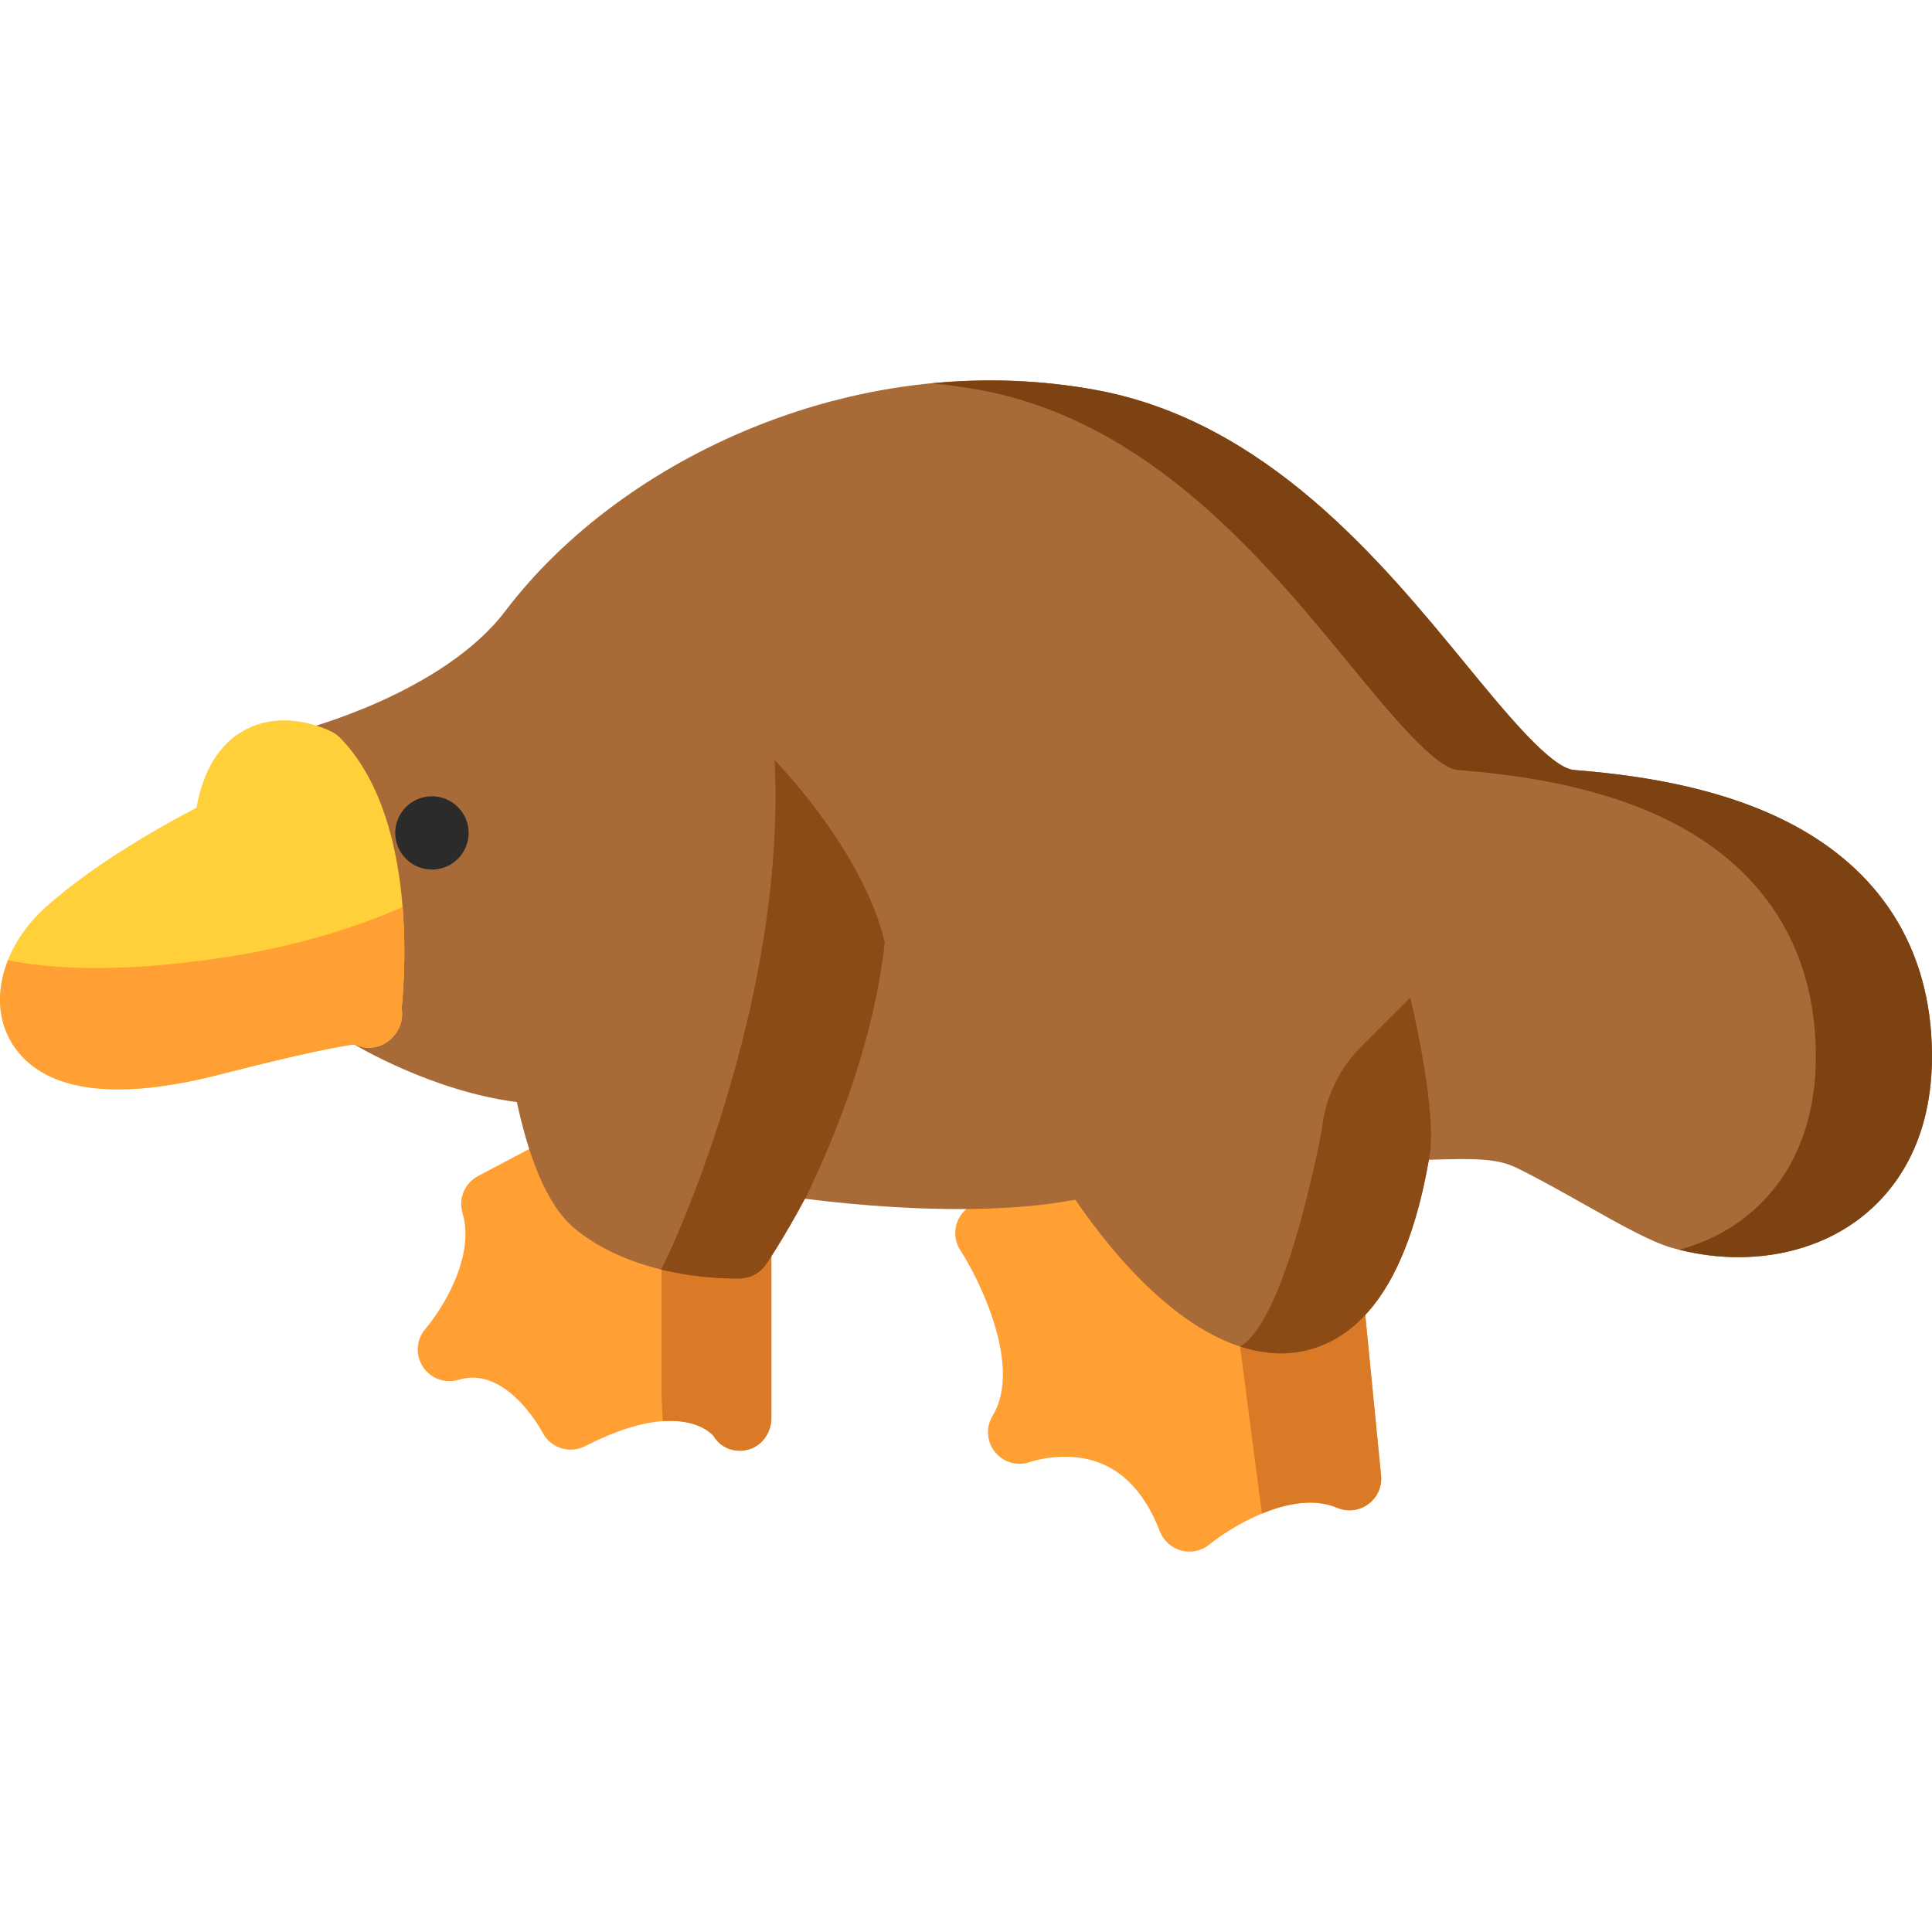
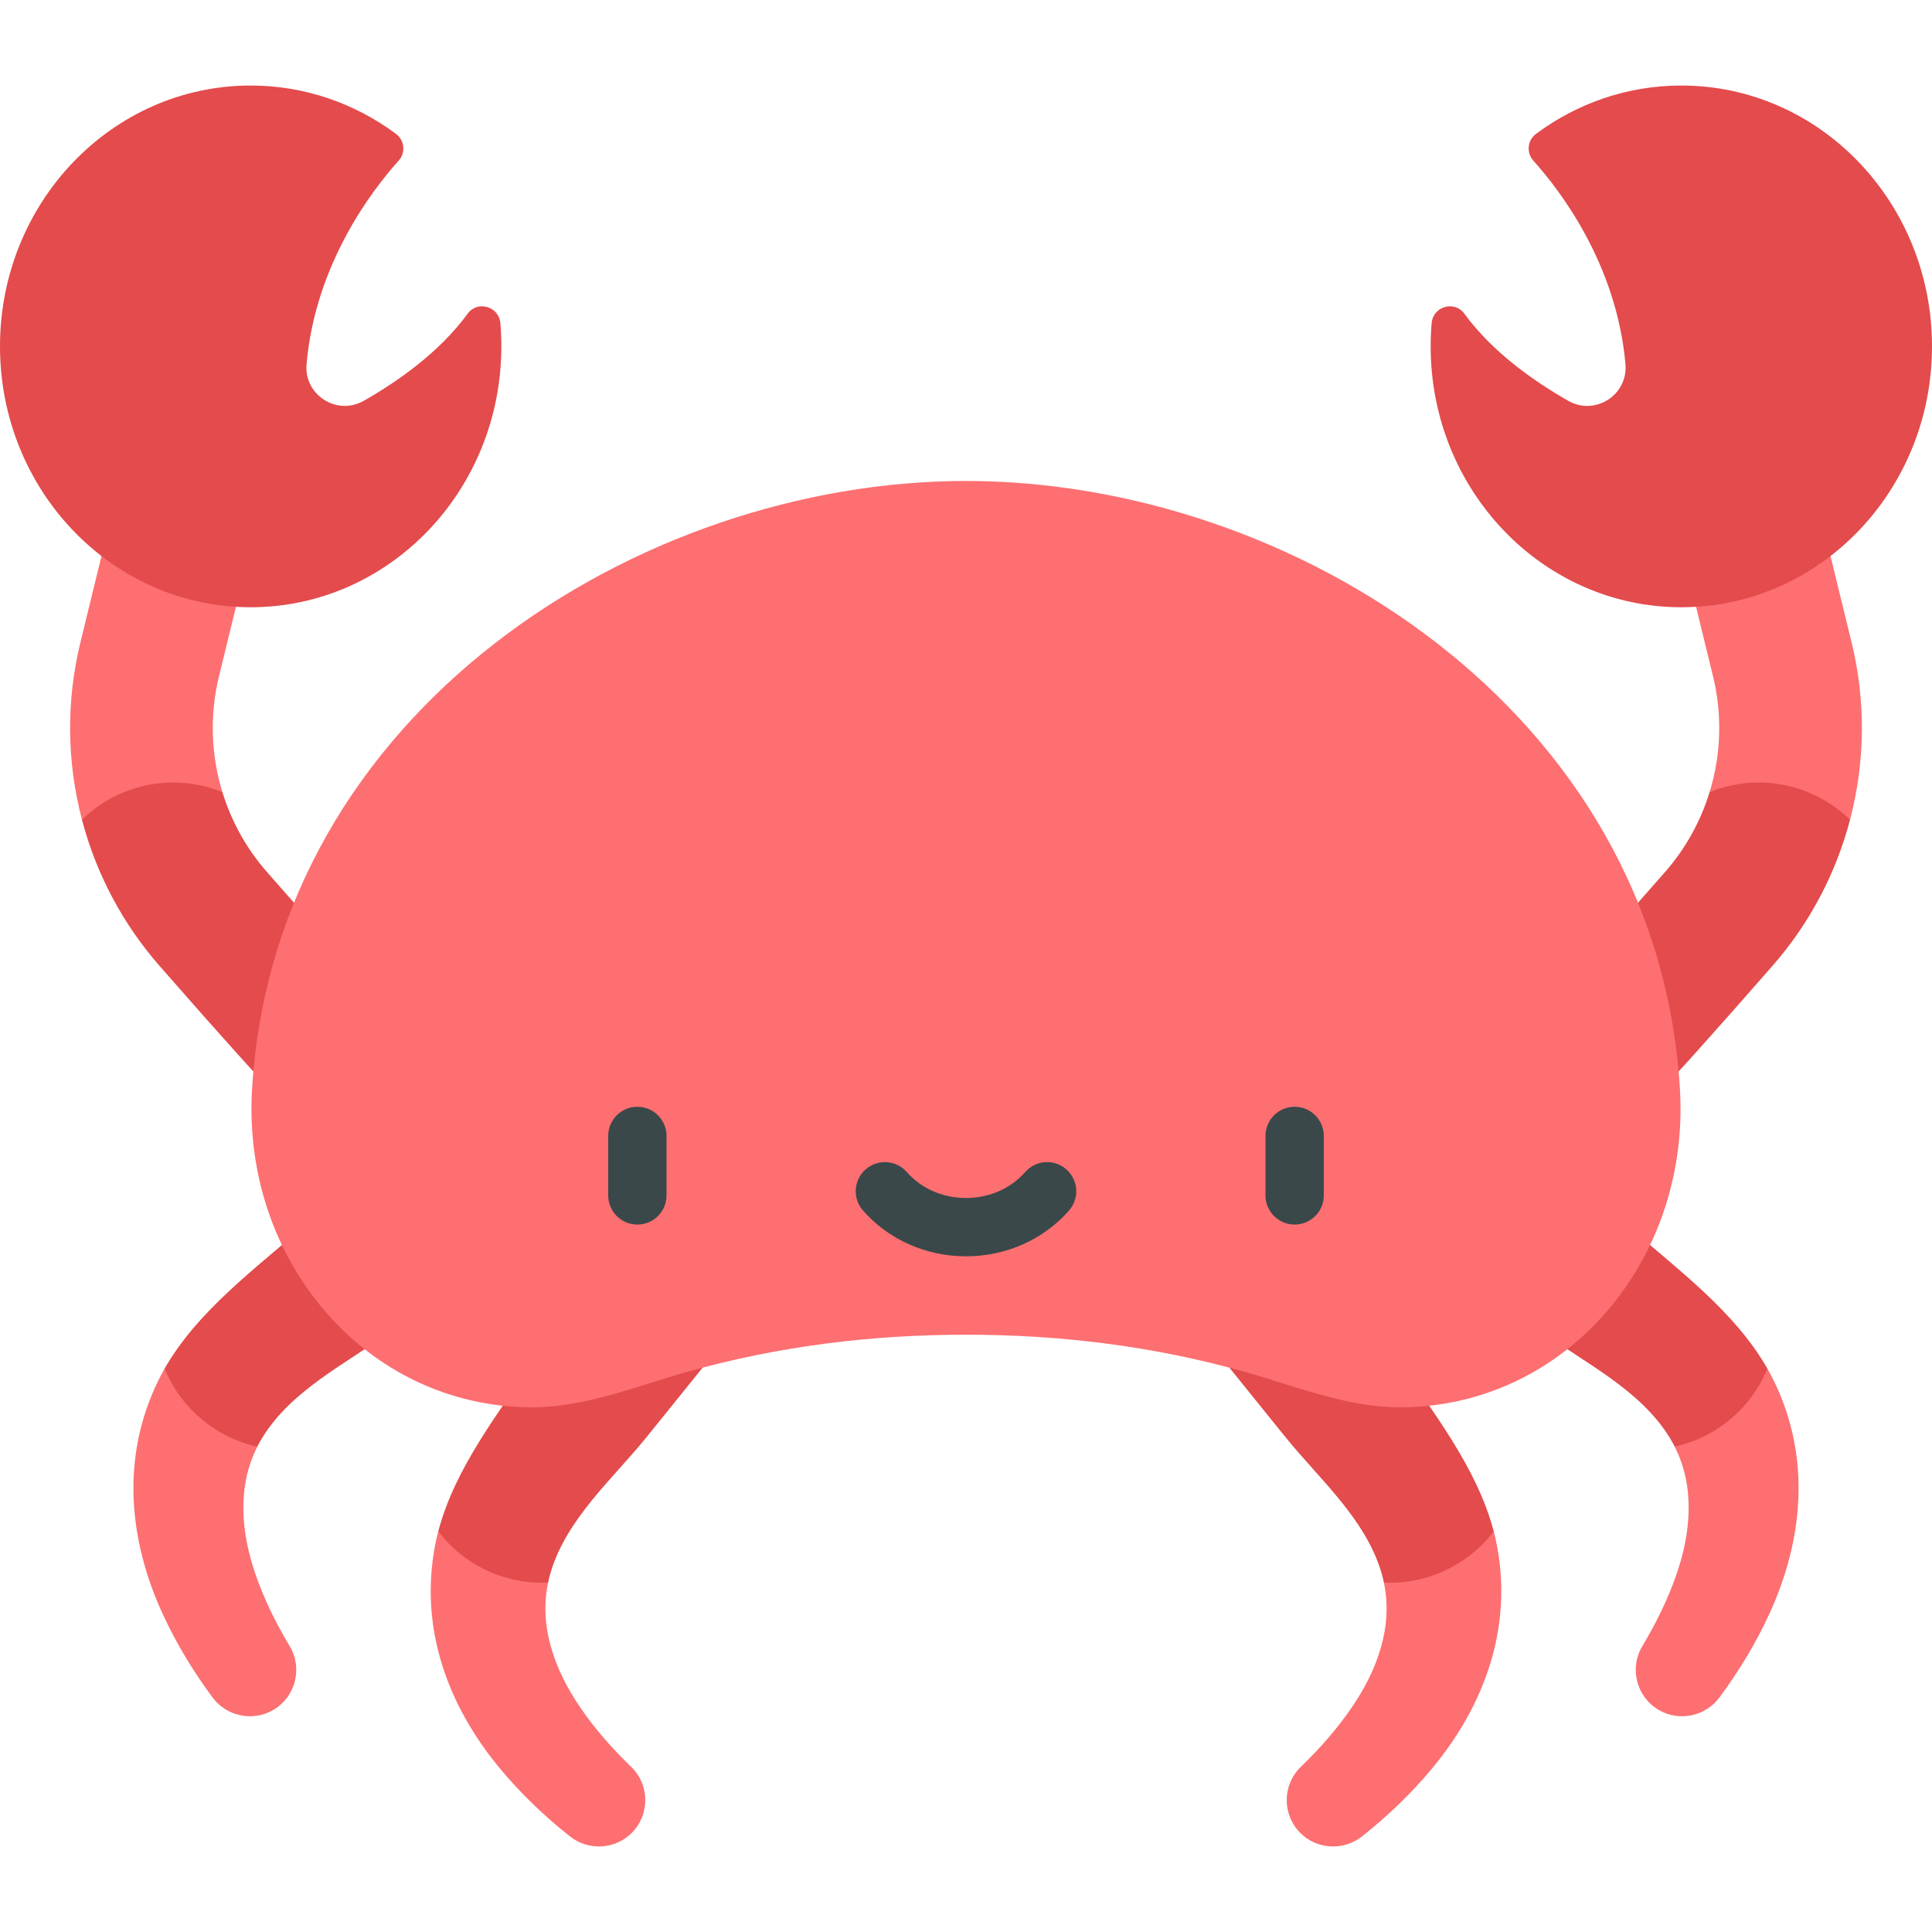
- <svg xmlns="http://www.w3.org/2000/svg" version="1.1" id="Layer_1" x="0px" y="0px" viewBox="0 0 511.998 511.998" style="enable-background:new 0 0 511.998 511.998;" xml:space="preserve">
-   <path style="fill:#FF9F34;" d="M365.994,391.015l-4.599-46.673c-0.305-3.095-2.295-5.768-5.172-6.949  c-2.879-1.182-6.171-0.675-8.562,1.315c-3.184,2.65-6.578,3.592-10.682,2.969c-11.611-1.765-26.998-15.869-41.16-37.726  c-1.224-1.891-3.156-3.209-5.363-3.662c-2.203-0.451-4.499,0-6.37,1.254l-27.216,18.272c-3.831,2.572-4.87,7.752-2.329,11.603  c4.748,7.193,16.509,30.664,8.534,43.715c-1.865,3.052-1.62,6.961,0.652,9.724c2.271,2.763,6.016,3.795,9.373,2.556  c0.064-0.024,6.484-2.248,13.865-0.961c9.211,1.603,16.079,8.117,20.409,19.362c0.97,2.518,3.098,4.41,5.707,5.097  c0.704,0.185,1.42,0.277,2.133,0.277c1.929,0,3.827-0.664,5.348-1.915c5.369-4.413,21.902-14.759,33.781-9.703  c2.731,1.16,5.87,0.796,8.262-0.959C364.997,396.854,366.285,393.966,365.994,391.015z" />
-   <path style="fill:#DA7A27;" d="M354.344,399.568c2.731,1.16,5.87,0.796,8.262-0.959c2.391-1.756,3.679-4.643,3.388-7.595  l-4.599-46.673c-0.305-3.095-2.295-5.768-5.172-6.949c-2.879-1.182-6.171-0.675-8.562,1.315c-3.184,2.65-6.578,3.592-10.682,2.969  c-3.396-0.516-7.116-2.096-11.033-4.608l1.458,10.357l7.02,53.686C340.857,398.453,348.218,396.961,354.344,399.568z" />
-   <path style="fill:#FF9F34;" d="M201.841,324.344c-1.645-1.584-3.879-2.438-6.156-2.341c-0.205,0.002-20.513,0.662-32.705-9.4  c-0.856-0.707-2.596-2.605-4.639-7.385c-0.911-2.129-2.659-3.787-4.833-4.584c-2.174-0.797-4.582-0.662-6.652,0.373  c-0.056,0.028-0.112,0.056-0.167,0.085l-19.997,10.562c-3.55,1.875-5.277,5.999-4.122,9.844c3.533,11.761-5.87,26.076-9.776,30.582  c-2.475,2.823-2.778,6.946-0.739,10.1c2.037,3.154,5.92,4.571,9.513,3.473c12.735-3.898,22.104,13.783,22.183,13.934  c1.014,1.987,2.777,3.49,4.9,4.176c2.123,0.687,4.432,0.5,6.417-0.519c24.427-12.531,33.019-3.883,34.026-2.712  c1.498,2.545,4.096,3.916,6.912,3.916c0.762,0,1.54-0.1,2.315-0.305c3.688-0.972,6.104-4.559,6.104-8.374v-45.373  C204.426,328.112,203.487,325.927,201.841,324.344z" />
-   <path style="fill:#DA7A27;" d="M204.426,330.395c0-2.284-0.94-4.468-2.585-6.052c-1.645-1.584-3.879-2.438-6.156-2.341  c-0.144,0.001-10.279,0.325-20.519-3.006c0.03,2.834,0.077,5.758,0.149,8.803v40.445c0,2.866,0.138,5.651,0.376,8.371  c9.003-0.628,12.758,3.169,13.402,3.918c1.498,2.545,4.096,3.916,6.912,3.916c0.762,0,1.54-0.1,2.315-0.305  c3.688-0.972,6.104-4.559,6.104-8.374v-45.375H204.426z" />
-   <path style="fill:#A86B38;" d="M472.803,217.372c-19.078-9.441-40.923-12.125-55.695-13.322  c-6.063-0.492-18.021-15.065-28.573-27.923c-22.357-27.245-52.975-64.557-98.262-72.81c-29.621-5.398-60.767-2.042-90.072,9.709  c-27.037,10.841-50.591,28.222-66.324,48.944c-16.444,21.657-53.117,31.223-53.486,31.317c-4.493,1.142-7.211,5.709-6.073,10.204  c1.12,4.421,5.551,7.116,9.978,6.127l11.52,51.451c-2.145,0.481-4.102,1.792-5.337,3.817c-2.416,3.961-1.164,9.13,2.797,11.547  c0.884,0.539,21.103,12.737,43.7,15.629c2.963,13.796,7.707,27.226,15.309,33.499c14.931,12.322,36.306,13.255,42.435,13.255  c0.94,0,1.521-0.022,1.667-0.028c2.646-0.114,5.083-1.468,6.577-3.656c0.346-0.506,4.845-7.146,10.348-17.468  c8.308,1.069,24.056,2.751,40.862,2.751c10.37,0,21.122-0.661,30.785-2.483c18.168,26.384,37.446,40.727,54.458,40.727  c2.726,0,5.394-0.369,7.989-1.114c15.763-4.53,26.216-21.371,31.257-50.193c12.273-0.389,18.14-0.366,23.265,2.143  c5.828,2.854,12.069,6.372,18.106,9.773c9.409,5.301,17.535,9.879,23.228,11.47c5.826,1.629,11.697,2.426,17.421,2.426  c12.055-0.001,23.44-3.543,32.265-10.326c8.852-6.804,19.341-19.955,19.043-43.97C511.65,251.156,498.098,229.891,472.803,217.372z" />
-   <path style="fill:#7C4212;" d="M472.803,217.372c-19.078-9.441-40.923-12.125-55.695-13.322  c-6.063-0.492-18.021-15.065-28.573-27.923c-22.357-27.245-52.975-64.557-98.262-72.81c-14.223-2.592-28.797-3.144-43.35-1.738  c4.213,0.413,8.406,0.98,12.568,1.738c45.287,8.254,75.905,45.566,98.262,72.81c10.551,12.858,22.51,27.432,28.573,27.923  c14.771,1.197,36.616,3.88,55.694,13.322c25.296,12.519,38.847,33.784,39.19,61.495c0.297,24.014-10.193,37.166-19.045,43.97  c-5.008,3.85-10.84,6.652-17.151,8.359c5.249,1.315,10.519,1.968,15.668,1.968c12.055-0.001,23.44-3.543,32.265-10.326  c8.852-6.804,19.341-19.955,19.043-43.97C511.65,251.156,498.098,229.891,472.803,217.372z" />
+ <svg xmlns="http://www.w3.org/2000/svg" version="1.1" id="Capa_1" x="0px" y="0px" viewBox="0 0 511.999 511.999" style="enable-background:new 0 0 511.999 511.999;" xml:space="preserve">
  <g>
-     <path style="fill:#8C4A14;" d="M175.168,336.425c8.663,2.123,16.281,2.39,19.553,2.39c0.94,0,1.521-0.022,1.667-0.028   c2.646-0.114,5.083-1.468,6.577-3.656c0.346-0.506,4.845-7.146,10.348-17.468c0.022,0.003,0.049,0.006,0.072,0.009   c8.161-16.763,18.183-41.727,21.097-67.883c-5.774-24.592-29.213-48.361-29.213-48.361   C208.575,265.92,177.397,332.911,175.168,336.425z" />
-     <path style="fill:#8C4A14;" d="M372.729,299.098l-0.001,0.039c0.101-0.003,0.193-0.006,0.293-0.009   C372.925,299.117,372.825,299.108,372.729,299.098z" />
-     <path style="fill:#8C4A14;" d="M373.728,264.379l-12.969,12.953c-5.869,5.861-9.551,13.557-10.432,21.806   c0,0-9.051,50.327-21.681,57.707c1.645,0.536,3.276,0.955,4.891,1.254c0.902,0.109,1.857,0.212,2.982,0.419h0.001   c0.484,0.045,0.965,0.081,1.445,0.105c0.486,0.023,0.971,0.038,1.453,0.038c2.726,0,5.394-0.368,7.989-1.114   c1.477-0.425,2.909-0.958,4.293-1.598c1.384-0.641,2.722-1.39,4.013-2.246c3.012-1.998,5.768-4.582,8.27-7.75   c1.787-2.263,3.442-4.822,4.966-7.677c0.609-1.142,1.198-2.332,1.766-3.569c1.136-2.474,2.188-5.137,3.155-7.988   c0.726-2.138,1.403-4.383,2.035-6.734c0.421-1.567,0.82-3.181,1.198-4.841c0.568-2.491,1.088-5.089,1.56-7.79   C381.311,295.366,373.728,264.379,373.728,264.379z" />
+     <path style="fill:#FD6F71;" d="M58.945,209.936c-3.025-9.83-3.424-20.426-0.918-30.688l7.863-32.199   c2.473-10.143-3.737-20.372-13.88-22.845c-10.143-2.473-20.372,3.737-22.845,13.88l-7.863,32.189   c-3.824,15.663-3.564,31.801,0.421,46.966l20.783,8.378L58.945,209.936z" />
+     <path style="fill:#FD6F71;" d="M453.055,209.936c3.025-9.83,3.424-20.426,0.918-30.688l-7.863-32.199   c-2.473-10.143,3.737-20.372,13.881-22.845c10.143-2.473,20.372,3.737,22.845,13.88l7.863,32.189   c3.824,15.663,3.564,31.801-0.421,46.966l-20.783,8.378L453.055,209.936z" />
  </g>
-   <path style="fill:#FFD039;" d="M90.168,195.567c-0.619-0.636-1.336-1.169-2.123-1.582c-1.256-0.657-12.574-6.252-23.173-0.517  c-6.697,3.622-10.994,10.543-12.807,20.607c-8.095,4.195-26.477,14.32-39.784,26.167c-11.362,10.115-15.38,24.532-9.77,35.058  c3.592,6.741,11.521,13.405,28.836,13.404c7.201,0,16.026-1.153,26.834-3.931c22.483-5.781,31.959-7.5,35.834-7.996  c2.76,1.379,6.079,1.138,8.621-0.672c2.978-2.119,4.379-5.533,3.808-8.842C107.573,255.708,109.843,215.762,90.168,195.567z" />
-   <path style="fill:#2B2B2B;" d="M114.468,230.446c-5.366,0-9.731-4.357-9.731-9.713s4.365-9.713,9.731-9.713  c5.365,0,9.73,4.358,9.73,9.713C124.198,226.089,119.833,230.446,114.468,230.446z" />
-   <path style="fill:#FF9F34;" d="M2.118,254.469c-2.853,7.183-2.89,14.672,0.392,20.831c3.592,6.741,11.521,13.405,28.836,13.404  c7.201,0,16.026-1.153,26.834-3.931c22.483-5.781,31.959-7.5,35.834-7.996c2.76,1.379,6.079,1.138,8.621-0.672  c2.978-2.119,4.379-5.533,3.808-8.842c0.486-4.978,1.179-15.224,0.245-26.888c-11.783,5.173-27.715,10.435-47.938,13.458  C30.126,258.112,12.187,256.552,2.118,254.469z" />
+   <g>
+     <path style="fill:#E34B4C;" d="M105.316,276.506c0,10.445-8.458,18.903-18.903,18.903c-8.987,0-12.768-4.202-24.001-16.678   c-4.99-5.541-11.784-13.221-20.177-22.813c-9.872-11.277-16.807-24.563-20.512-38.681c9.679-9.474,24.314-12.584,37.223-7.302   c2.355,7.68,6.308,14.885,11.741,21.085c19.702,22.51,25.6,28.819,27.329,30.558C102.465,265.046,105.316,270.435,105.316,276.506z   " />
+     <path style="fill:#E34B4C;" d="M406.684,276.506c0,10.445,8.458,18.903,18.903,18.903c8.987,0,12.768-4.202,24.001-16.678   c4.99-5.541,11.784-13.221,20.177-22.813c9.872-11.277,16.807-24.563,20.512-38.681c-9.679-9.474-24.314-12.584-37.223-7.302   c-2.355,7.68-6.308,14.885-11.741,21.085c-19.702,22.51-25.6,28.819-27.329,30.558   C409.535,265.046,406.684,270.435,406.684,276.506z" />
+   </g>
+   <path style="fill:#FD6F71;" d="M68.202,383.368c-5.466,10.737-4.299,22.965-0.378,34.166c2.247,6.427,5.26,12.519,8.739,18.363  l0.205,0.346c3.489,5.833,1.577,13.373-4.256,16.861c-5.476,3.263-12.508,1.739-16.213-3.295  c-5.142-6.945-9.614-14.312-13.221-22.176c-9.063-19.734-10.943-41.413-1.318-61.397c0.583-1.209,1.199-2.387,1.869-3.543h19.697  L68.202,383.368z" />
+   <path style="fill:#E34B4C;" d="M122.135,339.307c0,0-7.475,5.433-18.698,13.599c-11.655,8.458-26.053,15.37-33.863,27.998  c-0.508,0.81-0.961,1.631-1.372,2.463c-11.18-2.442-20.329-10.294-24.574-20.675c8.761-15.36,24.185-26.561,37.222-38.022  c10.413-9.159,17.369-15.263,17.369-15.263c7.95-6.989,20.059-6.211,27.047,1.739C132.58,319.465,131.046,332.794,122.135,339.307z" />
+   <path style="fill:#FD6F71;" d="M145.254,419.399c-2.488,11.788,1.816,23.292,8.513,33.09c3.839,5.623,8.333,10.722,13.21,15.461  l0.288,0.28c4.885,4.725,4.998,12.503,0.272,17.388c-4.44,4.573-11.627,4.929-16.513,1.032c-6.77-5.37-13.003-11.323-18.53-17.978  c-13.88-16.701-21.329-37.147-17.228-58.945c0.249-1.32,0.538-2.617,0.884-3.906l19.02-5.119L145.254,419.399z" />
+   <path style="fill:#E34B4C;" d="M185.885,362.836c0,0-5.806,7.189-14.521,17.991c-9.056,11.196-21.164,21.613-25.424,35.836  c-0.279,0.914-0.505,1.824-0.685,2.735c-11.43,0.548-22.305-4.657-29.103-13.578c4.468-17.109,16.452-31.934,26.063-46.389  c7.675-11.551,12.806-19.252,12.806-19.252c5.861-8.814,17.755-11.21,26.57-5.35C190.814,340.961,192.797,354.231,185.885,362.836z" />
+   <path style="fill:#FD6F71;" d="M443.798,383.368c5.466,10.737,4.299,22.965,0.378,34.166c-2.247,6.427-5.26,12.519-8.739,18.363  l-0.205,0.346c-3.489,5.833-1.577,13.373,4.256,16.861c5.476,3.263,12.508,1.739,16.213-3.295  c5.142-6.945,9.614-14.312,13.221-22.176c9.063-19.734,10.943-41.413,1.318-61.397c-0.583-1.209-1.199-2.387-1.869-3.543h-19.697  L443.798,383.368z" />
+   <path style="fill:#E34B4C;" d="M389.865,339.307c0,0,7.475,5.433,18.698,13.599c11.655,8.458,26.053,15.37,33.863,27.998  c0.508,0.81,0.961,1.631,1.372,2.463c11.18-2.442,20.329-10.294,24.574-20.675c-8.761-15.36-24.185-26.561-37.222-38.022  c-10.413-9.159-17.369-15.263-17.369-15.263c-7.95-6.989-20.059-6.211-27.047,1.739C379.42,319.465,380.954,332.794,389.865,339.307  z" />
+   <path style="fill:#FD6F71;" d="M366.745,419.399c2.488,11.788-1.816,23.292-8.513,33.09c-3.839,5.623-8.333,10.722-13.21,15.461  l-0.288,0.28c-4.885,4.725-4.998,12.503-0.272,17.388c4.44,4.573,11.627,4.929,16.513,1.032c6.77-5.37,13.003-11.323,18.53-17.978  c13.88-16.701,21.329-37.147,17.228-58.945c-0.249-1.32-0.538-2.617-0.884-3.906l-19.02-5.119L366.745,419.399z" />
+   <path style="fill:#E34B4C;" d="M326.115,362.836c0,0,5.806,7.189,14.521,17.991c9.056,11.196,21.164,21.613,25.424,35.836  c0.279,0.914,0.505,1.824,0.685,2.735c11.43,0.548,22.306-4.657,29.103-13.578c-4.468-17.109-16.452-31.934-26.063-46.389  c-7.675-11.551-12.806-19.252-12.806-19.252c-5.861-8.814-17.755-11.21-26.57-5.35C321.186,340.961,319.203,354.231,326.115,362.836  z" />
+   <path style="fill:#FD6F71;" d="M256,353.712c25.03,0,49.686,3.016,73.864,9.837c13.574,3.829,27.273,9.516,41.522,9.409  c43.906-0.33,76.447-39.159,73.826-84.135C439.353,188.24,342.339,127.46,256,127.46c-86.338,0-183.353,60.781-189.212,161.363  c-2.62,44.976,29.921,83.805,73.826,84.135c14.248,0.107,27.948-5.579,41.521-9.409C206.314,356.729,230.97,353.712,256,353.712z" />
+   <g>
+     <path style="fill:#3A484A;" d="M168.908,324.521c-4.267,0-7.726-3.459-7.726-7.726v-15.762c0-4.267,3.459-7.726,7.726-7.726   s7.726,3.459,7.726,7.726v15.762C176.635,321.062,173.176,324.521,168.908,324.521z" />
+     <path style="fill:#3A484A;" d="M343.091,324.521c-4.267,0-7.726-3.459-7.726-7.726v-15.762c0-4.267,3.459-7.726,7.726-7.726   c4.267,0,7.726,3.459,7.726,7.726v15.762C350.818,321.062,347.359,324.521,343.091,324.521z" />
+     <path style="fill:#3A484A;" d="M256,332.934c-10.607,0-20.561-4.429-27.312-12.151c-2.808-3.213-2.481-8.094,0.732-10.902   c3.213-2.808,8.094-2.481,10.902,0.732c3.816,4.365,9.529,6.868,15.677,6.868c6.148,0,11.863-2.503,15.678-6.868   c2.808-3.214,7.689-3.541,10.902-0.732s3.541,7.689,0.732,10.902C276.562,328.506,266.607,332.934,256,332.934z" />
+   </g>
+   <g>
+     <path style="fill:#E34B4C;" d="M132.598,85.628c-0.38-4.433-6.053-6.089-8.674-2.494c-7.467,10.241-18.569,17.994-27.536,23.089   c-7.124,4.048-15.865-1.56-15.148-9.723c2.337-26.588,17.428-46.174,24.413-53.932c1.906-2.116,1.558-5.408-0.73-7.105   C94.064,27.41,80.782,22.667,66.43,22.667C29.742,22.667,0,53.617,0,91.798c0,38.18,29.742,69.13,66.43,69.13   s66.43-30.951,66.43-69.13C132.86,89.718,132.772,87.661,132.598,85.628z" />
+     <path style="fill:#E34B4C;" d="M379.402,85.628c0.38-4.433,6.053-6.089,8.674-2.494c7.467,10.241,18.569,17.994,27.536,23.089   c7.124,4.048,15.865-1.56,15.148-9.723c-2.337-26.588-17.428-46.174-24.413-53.932c-1.906-2.116-1.558-5.408,0.729-7.105   c10.859-8.054,24.141-12.797,38.493-12.797c36.689,0,66.43,30.951,66.43,69.13s-29.742,69.13-66.43,69.13   s-66.43-30.951-66.43-69.13C379.14,89.718,379.228,87.661,379.402,85.628z" />
+   </g>
  <g>
</g>
  <g>
</g>
  <g>
</g>
  <g>
</g>
  <g>
</g>
  <g>
</g>
  <g>
</g>
  <g>
</g>
  <g>
</g>
  <g>
</g>
  <g>
</g>
  <g>
</g>
  <g>
</g>
  <g>
</g>
  <g>
</g>
</svg>
